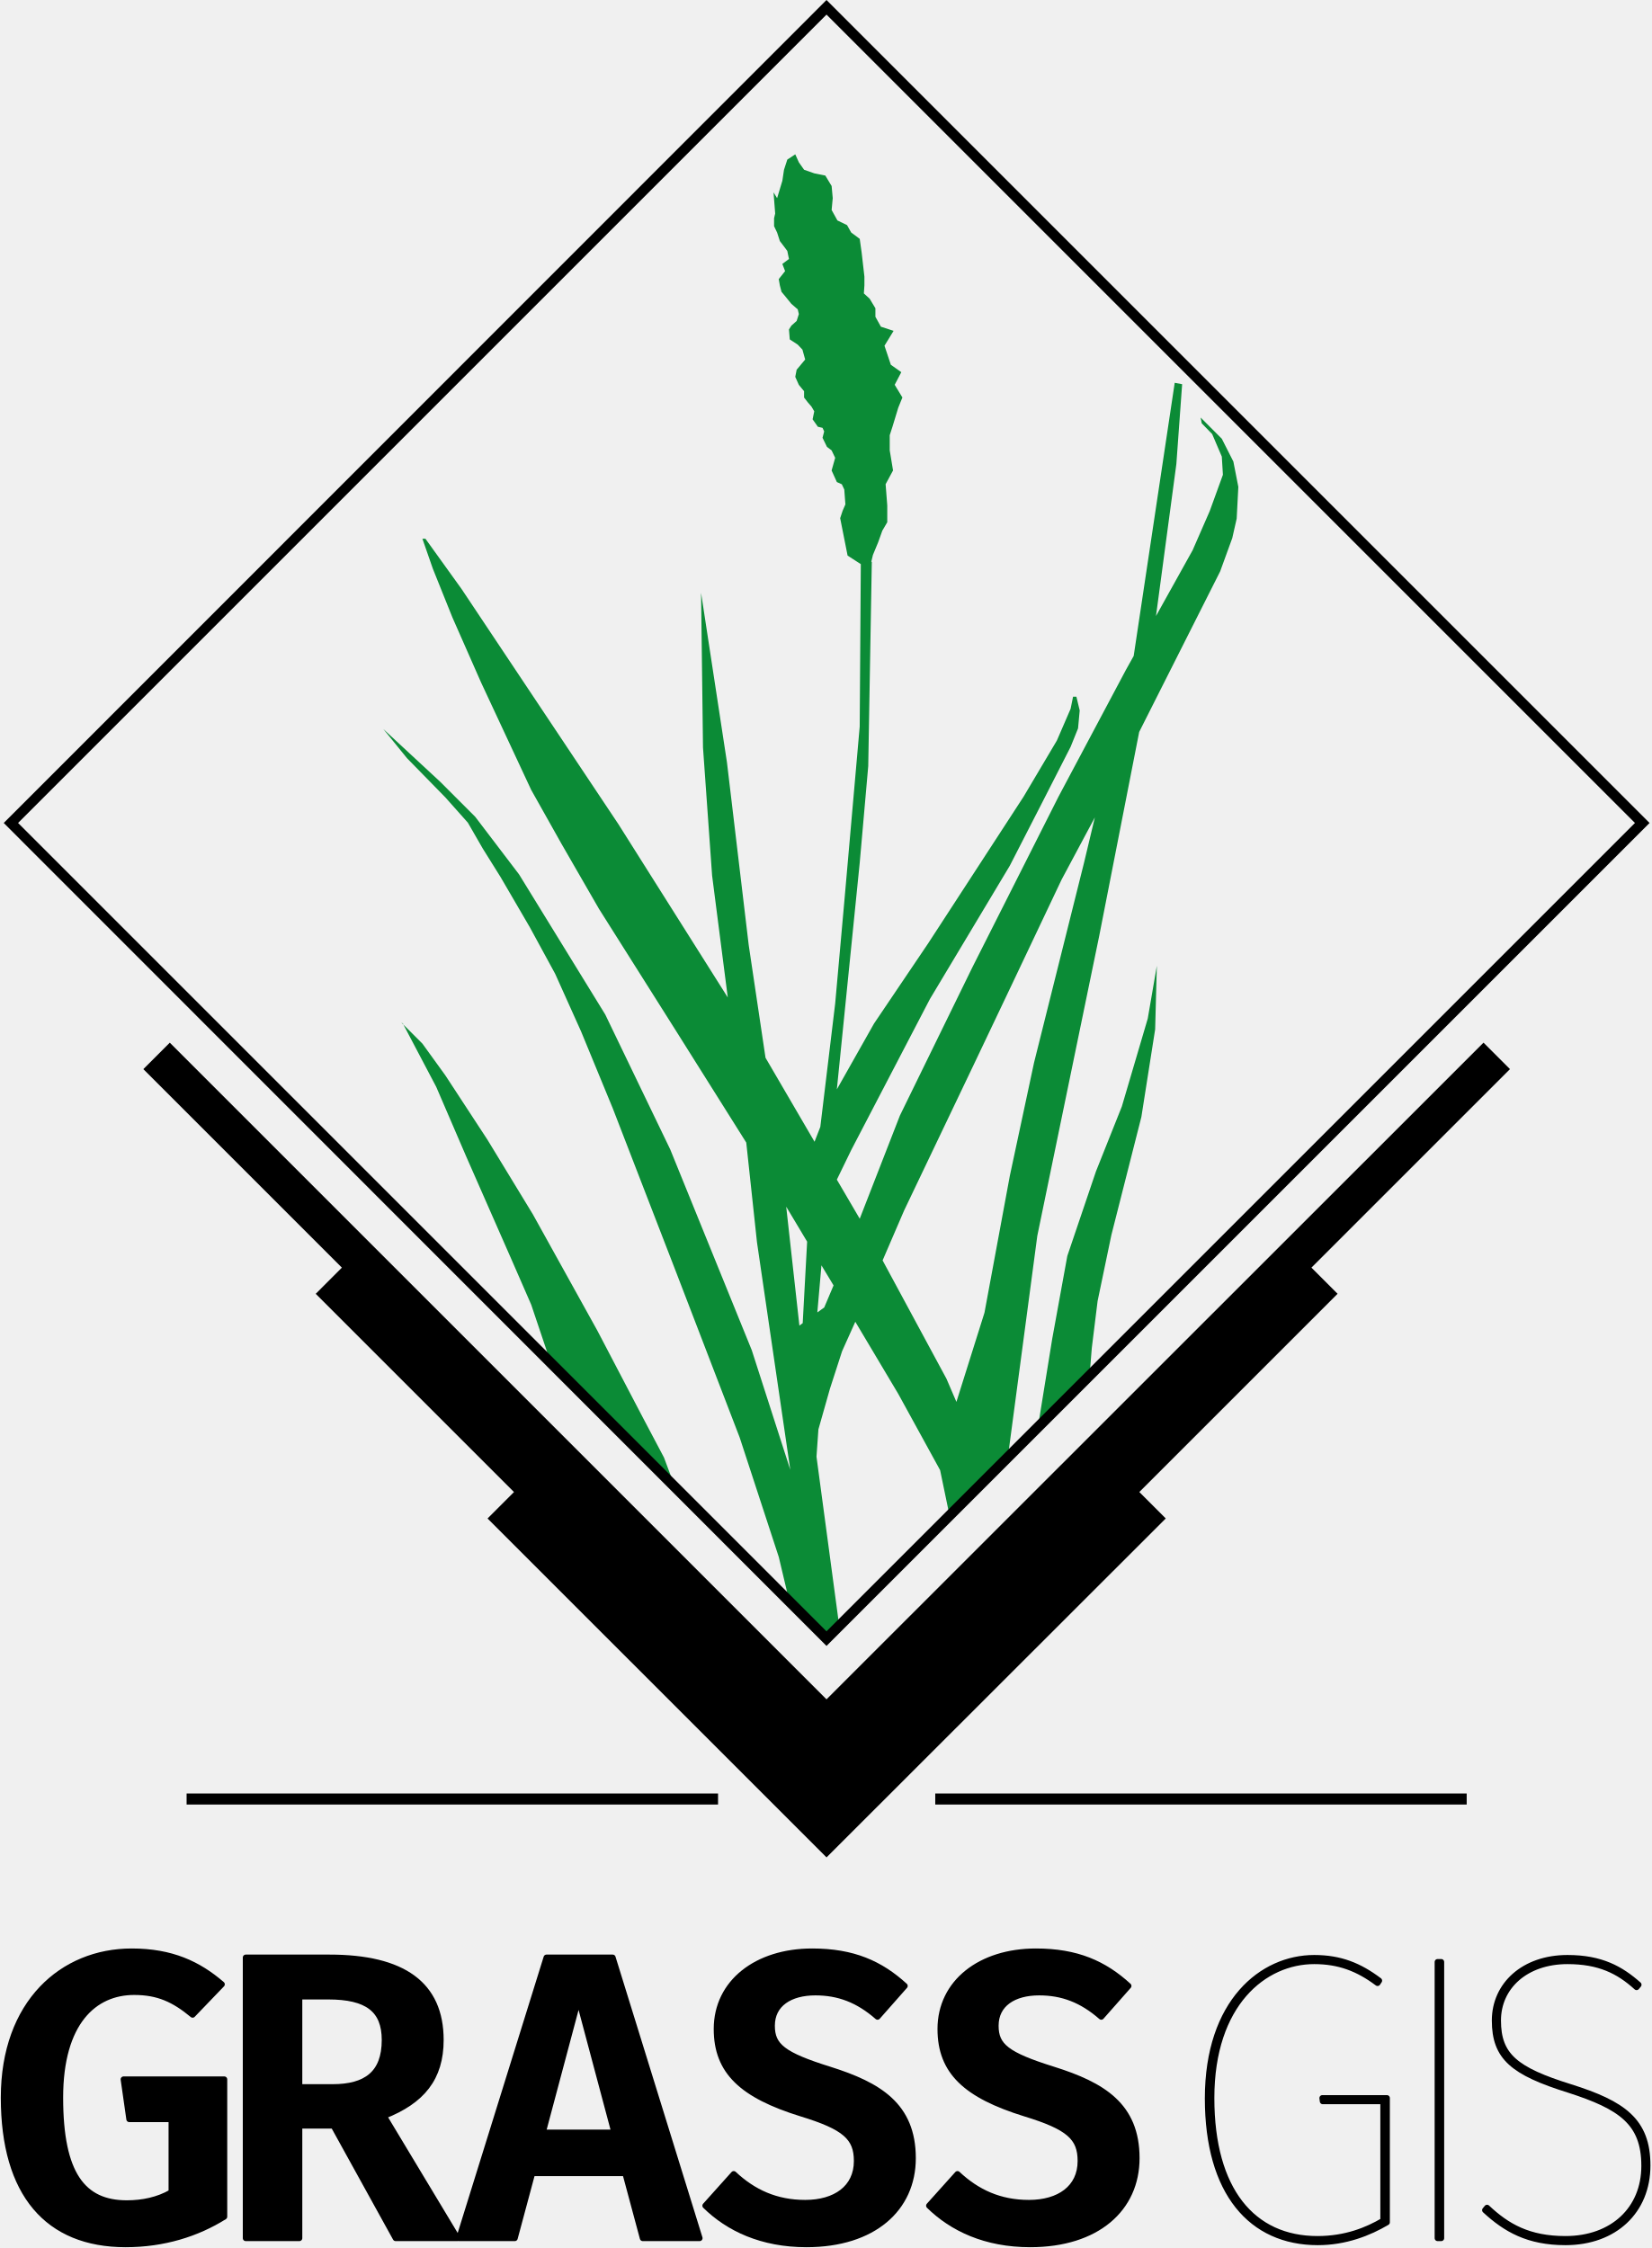
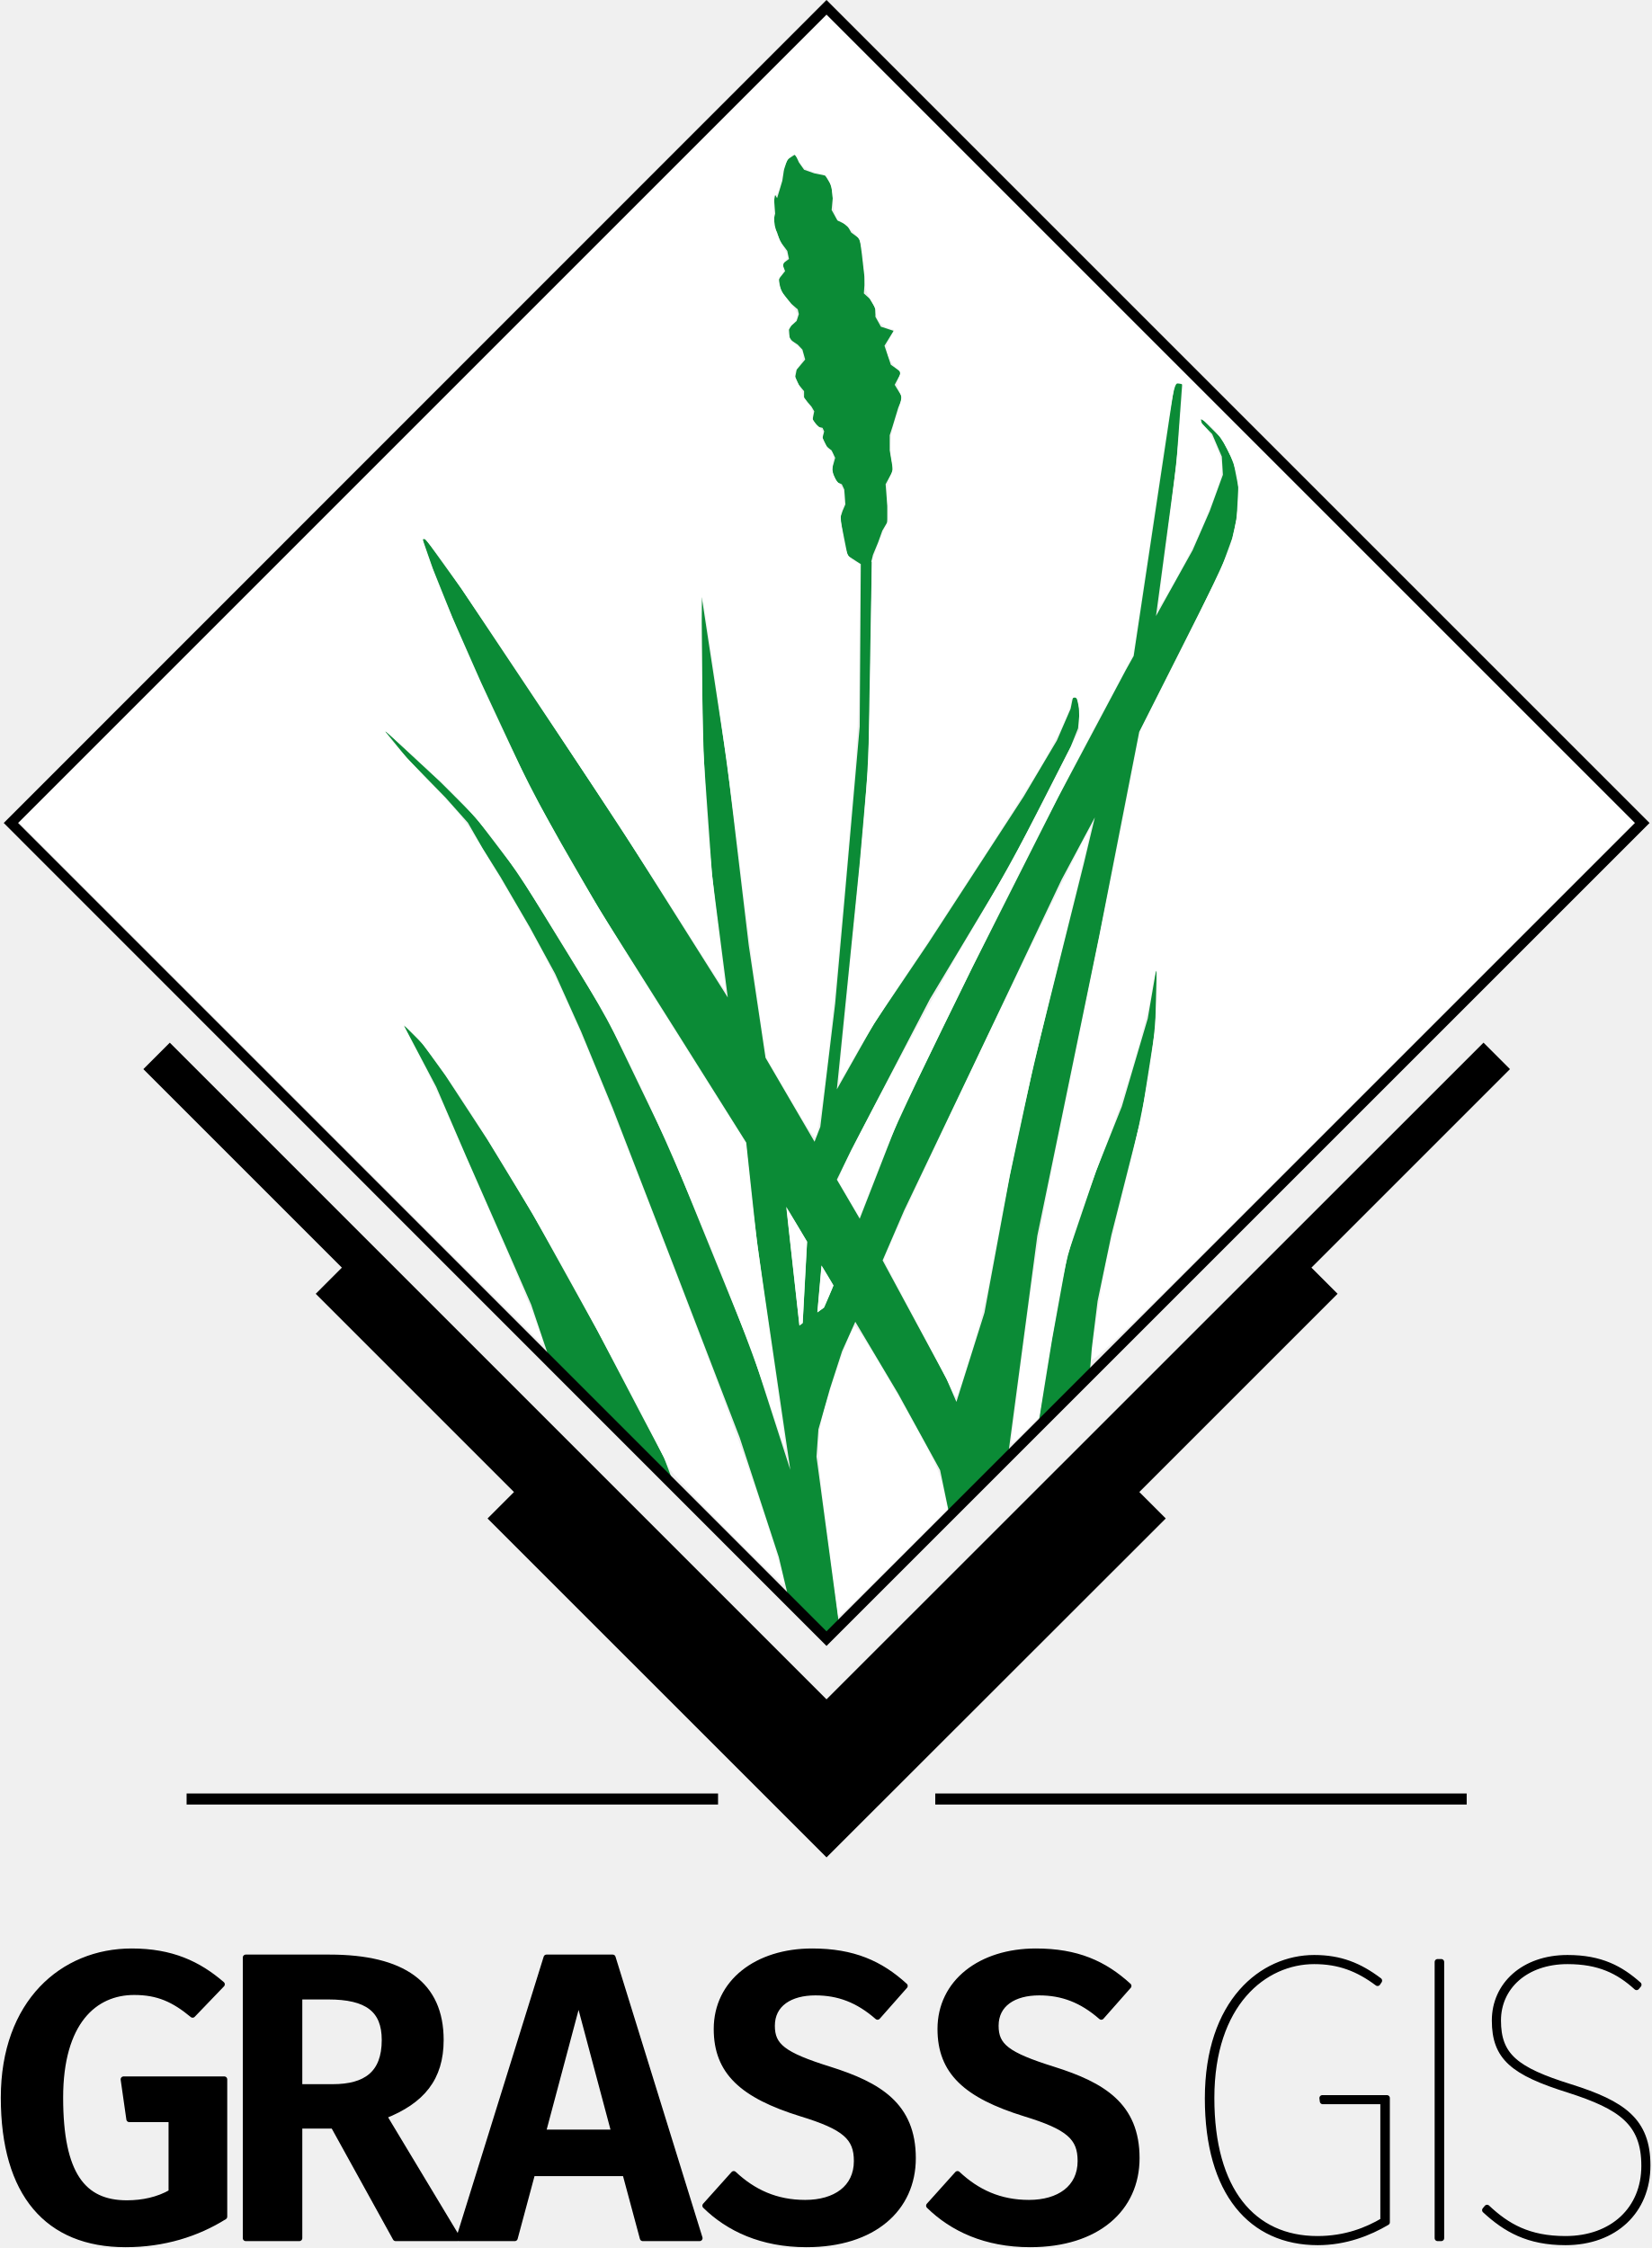
<svg xmlns="http://www.w3.org/2000/svg" version="1.1" id="Calque_1" x="0px" y="0px" width="70.23px" height="95.622px" viewBox="0 0 70.23 95.622" enable-background="new 0 0 70.23 95.622" xml:space="preserve">
  <defs id="defs24" />
+   <g id="layer4" style="display:none">
+     <rect style="opacity:1;vector-effect:none;fill:#666666;fill-opacity:1;stroke:none;stroke-width:15.118;stroke-linecap:round;stroke-linejoin:miter;stroke-miterlimit:4;stroke-dasharray:none;stroke-dashoffset:0;stroke-opacity:0.529" id="rect850" width="174.632" height="146.674" x="-61.182" y="-25.121" rx="2.247" />
+   </g>
  <g id="g5378">
    <path id="path5380" fill="#0B8B36" d="   M33.571,68.116l1.581,1.605l0.539-0.58l-0.964-7.18l0.082-1.16l0.491-1.732l0.516-1.594l0.562-1.252l1.827,3.068l1.78,3.244   l0.395,1.904l2.484-2.438l1.255-9.434l2.635-12.766l1.698-8.666l3.443-6.828l0.516-1.418l0.188-0.83l0.07-1.348l-0.211-1.078   l-0.492-0.971l-0.901-0.902l0.047,0.246l0.444,0.457l0.41,0.959l0.047,0.773l-0.562,1.547l-0.726,1.662l-1.558,2.799l0.866-6.465   l0.246-3.396l-0.316-0.059l-1.745,11.619l-0.327,0.586l-2.87,5.398l-3.665,7.262l-3.08,6.301l-1.71,4.391l-0.973-1.662l0.609-1.254   l3.35-6.43l3.396-5.668l1.417-2.764l1.171-2.295l0.316-0.785l0.07-0.762l-0.141-0.586h-0.141l-0.105,0.516L44.951,31.5   l-1.417,2.389l-4.052,6.23l-2.308,3.42l-1.581,2.799l0.973-9.639l0.362-4.111l0.152-8.689h-0.023l0.07-0.293l0.223-0.539   l0.176-0.492l0.211-0.361v-0.715l-0.07-0.902l0.316-0.586l-0.141-0.855v-0.643l0.117-0.363l0.246-0.809l0.176-0.434l-0.328-0.539   l0.281-0.537l-0.445-0.316l-0.27-0.809l0.387-0.633l-0.539-0.176l-0.234-0.422v-0.363l-0.246-0.408l-0.245-0.223l0.023-0.34v-0.375   l-0.117-1.02l-0.082-0.586l-0.363-0.27l-0.176-0.314l-0.41-0.199l-0.246-0.445l0.047-0.504l-0.047-0.516l-0.269-0.445l-0.469-0.094   L34.2,7.221l-0.223-0.316l-0.152-0.34l-0.339,0.223l-0.141,0.434l-0.07,0.469l-0.223,0.738L32.9,8.182l0.07,0.902l-0.047,0.199   v0.338l0.129,0.27l0.117,0.363l0.223,0.293l0.094,0.129l0.07,0.34l-0.281,0.211l0.117,0.305l-0.27,0.34l0.047,0.27l0.07,0.27   l0.223,0.27l0.198,0.244l0.27,0.234l0.047,0.199l-0.094,0.293l-0.223,0.199l-0.104,0.164l0.035,0.422l0.339,0.223l0.199,0.211   l0.117,0.422l-0.363,0.434l-0.059,0.303l0.152,0.34l0.223,0.27v0.27l0.164,0.211l0.152,0.176l0.117,0.199l-0.07,0.34l0.223,0.316   l0.199,0.047l0.07,0.152l-0.07,0.27l0.188,0.387l0.198,0.15l0.152,0.316l-0.152,0.539l0.223,0.492l0.211,0.094l0.105,0.223   l0.047,0.633l-0.117,0.27l-0.105,0.316l0.316,1.592l0.562,0.363l-0.047,6.91l-0.656,7.459l-0.387,4.322l-0.632,5.246l-0.246,0.633   l-2.085-3.573l-0.714-4.789l-0.926-7.777l-1.101-7.213l0.082,6.582l0.387,5.445l0.667,5.188l-4.649-7.367l-6.676-10.012   l-1.534-2.133h-0.129l0.445,1.277l0.832,2.072l1.218,2.764l2.131,4.568l1.289,2.295l1.593,2.764l3.291,5.213l2.975,4.731   l0.456,4.24l1.418,9.686l-0.001-0.006l-1.639-5.09l-3.467-8.537l-2.764-5.739l-3.666-5.961l-1.862-2.447l-1.487-1.488l-2.424-2.248   l1.007,1.24l1.628,1.664l0.96,1.078l0.633,1.1l0.761,1.219l1.242,2.131l1.077,1.979l1.101,2.449l1.347,3.268l2.636,6.817   l2.764,7.189l1.663,5.084L33.571,68.116z M28.722,63.288l-0.482-1.291l-0.891-1.686l-1.943-3.713l-2.741-4.943l-1.932-3.174   L18.94,45.74l-0.973-1.346l-0.808-0.809l1.394,2.646l1.276,2.963l1.921,4.369l0.843,1.932l0.845,2.512L28.722,63.288z    M17.16,43.586l-0.023-0.047l-0.07-0.047L17.16,43.586z M46.567,34.768L46.1,36.723l-2.12,8.479l-1.03,4.815l-1.078,5.82   l-1.194,3.795l-0.422-0.984l-2.717-5.035l0.914-2.121l2.975-6.231l1.593-3.35l2.131-4.496L46.567,34.768z M49.203,41.08   l-0.387,2.248l-1.101,3.736l-1.102,2.764l-1.218,3.596l-0.644,3.537l-0.609,3.76l2.202-2.238l0.093-1.146l0.246-1.992l0.586-2.811   l1.276-5.024l0.586-3.725L49.203,41.08z M33.439,51.327l0.89,1.488l-0.188,3.467l-0.141,0.105L33.439,51.327z M34.938,53.823   l0.515,0.854l-0.397,0.938l-0.293,0.211L34.938,53.823z" />
    <path id="path5382" d="M7.222,44.352l-1.125,1.125l8.444,8.444l-1.112,1.113l8.432,8.432   l-1.124,1.125l14.417,14.416L49.582,64.59l-1.124-1.125l8.432-8.432l-1.112-1.113l8.444-8.444l-1.125-1.125L35.153,72.284   L7.222,44.352z" />
    <path id="path5384" d="M35.153,0L0.159,35.006l34.994,35.006l35.006-35.006L35.153,0z    M35.153,0.621l34.385,34.385L35.153,69.391L0.769,35.006L35.153,0.621z" />
    <g id="g5386" transform="translate(268.5353,413.9311)">
      <path id="path5388" d="M-260.599-337.642v0.469h22.604v-0.469H-260.599z" />
      <path id="path5390" d="M-228.757-337.642v0.469h22.603v-0.469H-228.757z" />
    </g>
  </g>
+   <g id="layer6">
+     <path style="opacity:1;vector-effect:none;fill:#ffffff;fill-opacity:1;stroke:none;stroke-width:1.336;stroke-linecap:round;stroke-linejoin:miter;stroke-miterlimit:4;stroke-dasharray:none;stroke-dashoffset:0;stroke-opacity:0.529" d="m 30.913,65.07 c -1.587,-1.596 -2.435,-2.513 -2.513,-2.718 -0.187,-0.495 -2.814,-5.48 -4.308,-8.176 -2.613,-4.713 -5.465,-9.184 -6.511,-10.205 -0.222,-0.217 -0.404,-0.37 -0.404,-0.341 0,0.029 0.292,0.604 0.649,1.278 0.357,0.674 0.839,1.662 1.071,2.197 0.232,0.535 1.168,2.683 2.08,4.773 1.498,3.433 2.203,5.208 2.106,5.305 -0.019,0.019 -5.035,-4.965 -11.146,-11.076 L 0.826,34.996 17.996,17.826 35.165,0.657 52.335,17.826 69.504,34.996 57.969,46.53 c -10.54,10.54 -11.535,11.511 -11.535,11.257 0,-0.528 0.346,-2.82 0.618,-4.097 0.15,-0.705 0.549,-2.357 0.886,-3.671 0.753,-2.936 1.207,-5.664 1.253,-7.53 0.017,-0.691 0.006,-1.228 -0.024,-1.193 -0.031,0.035 -0.125,0.495 -0.209,1.022 -0.191,1.192 -1.196,4.582 -1.813,6.113 -0.255,0.632 -0.757,2 -1.116,3.039 -0.582,1.684 -0.696,2.128 -1.045,4.066 -0.215,1.196 -0.48,2.752 -0.588,3.457 l -0.196,1.282 -0.584,0.598 c -0.321,0.329 -0.595,0.564 -0.609,0.522 -0.014,-0.042 0.237,-2.041 0.557,-4.443 0.567,-4.255 0.618,-4.542 1.984,-11.173 0.771,-3.743 1.747,-8.576 2.169,-10.739 l 0.767,-3.933 1.786,-3.536 c 0.982,-1.945 1.897,-3.873 2.032,-4.285 0.324,-0.987 0.454,-2.24 0.312,-3.007 -0.14,-0.758 -0.589,-1.63 -1.089,-2.116 -0.454,-0.441 -0.675,-0.426 -0.261,0.018 0.314,0.336 0.61,1.008 0.69,1.568 0.048,0.333 4.42e-4,0.549 -0.291,1.326 -0.192,0.51 -0.49,1.246 -0.663,1.635 -0.407,0.916 -1.738,3.312 -1.739,3.131 -3.53e-4,-0.077 0.177,-1.469 0.394,-3.094 0.217,-1.625 0.436,-3.511 0.485,-4.192 0.05,-0.681 0.112,-1.466 0.14,-1.746 0.047,-0.486 0.041,-0.508 -0.154,-0.508 -0.201,1.77e-4 -0.212,0.059 -1.068,5.784 l -0.865,5.783 -1.645,3.077 c -2.71,5.071 -8.05,15.876 -8.836,17.882 -0.372,0.948 -0.783,1.998 -0.915,2.334 l -0.239,0.61 -0.459,-0.78 -0.459,-0.78 0.142,-0.355 c 0.441,-1.102 3.912,-7.541 5.444,-10.1 1.131,-1.889 2.271,-3.948 3.214,-5.807 l 1.461,-2.88 -0.001,-0.601 c -7.07e-4,-0.331 -0.036,-0.656 -0.079,-0.723 -0.097,-0.153 -0.274,-0.052 -0.274,0.156 0,0.286 -0.612,1.573 -1.294,2.721 -0.78,1.314 -4.177,6.563 -5.997,9.266 -0.687,1.021 -1.542,2.383 -1.9,3.027 -0.358,0.644 -0.663,1.159 -0.678,1.143 -0.015,-0.015 0.171,-1.994 0.413,-4.397 0.826,-8.192 0.868,-8.801 0.934,-13.518 l 0.06,-4.287 0.258,-0.704 c 0.142,-0.387 0.301,-0.756 0.354,-0.82 0.063,-0.076 0.08,-0.402 0.048,-0.932 -0.04,-0.67 -0.021,-0.868 0.106,-1.114 0.118,-0.228 0.138,-0.384 0.084,-0.663 -0.126,-0.649 -0.083,-1.084 0.186,-1.909 0.25,-0.766 0.257,-0.824 0.126,-1.078 -0.116,-0.225 -0.121,-0.312 -0.027,-0.538 0.103,-0.249 0.094,-0.283 -0.117,-0.455 -0.126,-0.102 -0.278,-0.352 -0.338,-0.555 -0.098,-0.333 -0.09,-0.402 0.08,-0.69 0.104,-0.176 0.189,-0.335 0.189,-0.352 0,-0.018 -0.12,-0.058 -0.267,-0.091 -0.276,-0.061 -0.529,-0.411 -0.529,-0.734 0,-0.093 -0.099,-0.315 -0.221,-0.494 -0.137,-0.202 -0.221,-0.45 -0.221,-0.653 -1.77e-4,-0.18 -0.044,-0.681 -0.096,-1.112 -0.094,-0.766 -0.106,-0.794 -0.494,-1.171 -0.219,-0.213 -0.433,-0.387 -0.475,-0.387 -0.159,0 -0.295,-0.415 -0.312,-0.951 -0.018,-0.544 -0.189,-0.968 -0.417,-1.032 -0.058,-0.016 -0.268,-0.073 -0.467,-0.127 C 34.265,7.223 34.137,7.124 34.01,6.889 33.918,6.718 33.813,6.579 33.775,6.579 c -0.171,0 -0.409,0.369 -0.464,0.72 -0.094,0.596 -0.241,1.047 -0.324,0.996 -0.041,-0.026 -0.075,0.271 -0.075,0.658 0,0.699 0.069,0.937 0.498,1.72 0.124,0.226 0.123,0.264 -0.006,0.407 -0.081,0.09 -0.118,0.222 -0.086,0.306 0.033,0.085 -0.005,0.217 -0.087,0.308 -0.215,0.238 -0.096,0.636 0.346,1.153 0.405,0.474 0.429,0.665 0.122,0.943 -0.266,0.24 -0.213,0.575 0.135,0.853 0.378,0.301 0.427,0.567 0.164,0.892 -0.247,0.306 -0.252,0.462 -0.025,0.835 0.097,0.159 0.176,0.345 0.176,0.413 0,0.068 0.104,0.247 0.231,0.398 0.159,0.189 0.218,0.343 0.189,0.495 -0.032,0.166 0.022,0.275 0.22,0.441 0.165,0.139 0.243,0.271 0.209,0.358 -0.061,0.159 0.074,0.452 0.317,0.684 0.137,0.131 0.158,0.235 0.112,0.542 -0.06,0.4 0.022,0.639 0.32,0.937 0.194,0.194 0.231,0.775 0.069,1.078 -0.077,0.144 -0.074,0.361 0.012,0.9 0.147,0.922 0.205,1.063 0.503,1.239 l 0.248,0.147 -0.025,3.463 c -0.025,3.355 -0.041,3.637 -0.511,9.032 -0.618,7.084 -1.121,11.502 -1.351,11.869 -0.047,0.075 -0.415,-0.478 -1.089,-1.635 l -1.018,-1.748 -0.367,-2.475 c -0.202,-1.361 -0.567,-4.165 -0.812,-6.231 -0.369,-3.113 -1.401,-10.392 -1.541,-10.872 -0.021,-0.073 -0.025,1.458 -0.007,3.403 0.037,4.116 0.239,7.178 0.718,10.904 0.171,1.33 0.299,2.432 0.283,2.447 -0.015,0.015 -0.921,-1.391 -2.013,-3.126 -2.035,-3.232 -8.628,-13.203 -9.962,-15.064 -0.409,-0.571 -0.781,-1.039 -0.827,-1.039 -0.108,0 -0.115,-0.035 0.127,0.67 0.329,0.956 1.031,2.674 1.805,4.413 2.504,5.628 3.828,8.061 7.902,14.526 1.368,2.171 2.79,4.427 3.16,5.014 l 0.672,1.067 0.205,1.983 c 0.113,1.09 0.501,4.008 0.862,6.484 0.361,2.476 0.645,4.537 0.63,4.581 -0.015,0.044 -0.338,-0.888 -0.719,-2.07 -0.968,-3.01 -3.741,-9.816 -5.467,-13.42 -1.154,-2.41 -1.59,-3.204 -3.242,-5.904 -2.578,-4.216 -3.439,-5.335 -5.797,-7.542 -0.972,-0.91 -1.782,-1.639 -1.801,-1.621 -0.06,0.06 0.706,0.933 2.048,2.335 1.288,1.346 1.327,1.399 2.552,3.441 3.041,5.071 3.269,5.591 8.908,20.295 1.838,4.793 3.547,9.878 3.434,10.218 -0.015,0.044 -1.105,-1.004 -2.423,-2.329 z" id="path861" />
+     <path style="opacity:1;vector-effect:none;fill:#ffffff;fill-opacity:1;stroke:none;stroke-width:1.336;stroke-linecap:round;stroke-linejoin:miter;stroke-miterlimit:4;stroke-dasharray:none;stroke-dashoffset:0;stroke-opacity:0.529" d="m 40.474,59.099 c -0.093,-0.228 -0.779,-1.545 -1.524,-2.925 -0.745,-1.381 -1.354,-2.537 -1.354,-2.57 0,-0.413 8.731,-18.665 8.813,-18.421 0.015,0.044 -0.546,2.387 -1.247,5.206 -1.423,5.729 -2.013,8.39 -2.79,12.585 -0.427,2.306 -0.636,3.201 -1.072,4.596 -0.298,0.953 -0.567,1.78 -0.599,1.839 -0.033,0.061 -0.129,-0.071 -0.227,-0.309 z" id="path863" />
+     <path style="opacity:1;vector-effect:none;fill:#ffffff;fill-opacity:1;stroke:none;stroke-width:1.336;stroke-linecap:round;stroke-linejoin:miter;stroke-miterlimit:4;stroke-dasharray:none;stroke-dashoffset:0;stroke-opacity:0.529" d="m 35.653,68.76 c 9.64e-4,-0.048 -0.204,-1.619 -0.456,-3.491 -0.531,-3.948 -0.53,-4.026 0.102,-6.099 0.365,-1.198 0.903,-2.619 1.046,-2.762 0.082,-0.082 1.393,2.089 2.759,4.571 0.715,1.3 0.851,1.614 1.014,2.358 l 0.189,0.858 -2.327,2.326 c -1.28,1.279 -2.327,2.287 -2.326,2.238 z" id="path865" />
+     <path style="opacity:1;vector-effect:none;fill:#ffffff;fill-opacity:1;stroke:none;stroke-width:0.236;stroke-linecap:round;stroke-linejoin:miter;stroke-miterlimit:4;stroke-dasharray:none;stroke-dashoffset:0;stroke-opacity:0.529" d="m 34.002,56.365 c 0,-0.007 -0.123,-1.12 -0.274,-2.474 -0.151,-1.353 -0.272,-2.473 -0.27,-2.489 0.002,-0.016 0.19,0.284 0.435,0.695 l 0.431,0.724 -0.09,1.633 c -0.05,0.898 -0.091,1.676 -0.091,1.728 -9.28e-4,0.094 -0.001,0.095 -0.071,0.146 -0.039,0.028 -0.07,0.045 -0.07,0.037 z" id="path867" />
+     <path style="opacity:1;vector-effect:none;fill:#ffffff;fill-opacity:1;stroke:none;stroke-width:0.236;stroke-linecap:round;stroke-linejoin:miter;stroke-miterlimit:4;stroke-dasharray:none;stroke-dashoffset:0;stroke-opacity:0.529" d="m 34.774,55.742 c 0.005,-0.042 0.045,-0.484 0.088,-0.982 0.043,-0.498 0.08,-0.907 0.083,-0.909 0.006,-0.006 0.495,0.814 0.495,0.832 0,0.039 -0.392,0.934 -0.417,0.953 -0.015,0.011 -0.08,0.057 -0.143,0.102 l -0.115,0.082 z" id="path869" />
+   </g>
  <g id="layer3">
    <g id="g4549" transform="translate(-1.808173,0)">
      <g id="flowRoot5356" transform="matrix(0.7853177,0,0,0.7853177,56.30603,438.4606)">
-         <path id="path4046" stroke="#000000" stroke-width="0.318" stroke-linecap="round" stroke-linejoin="round" d="     M-62.263-452.625c-3.741,0-6.93,2.773-6.93,7.921c0,5.213,2.375,7.941,6.599,7.941c2.068,0,3.872-0.572,5.346-1.495v-7.436     h-5.455l0.308,2.156h2.287v3.959c-0.725,0.418-1.562,0.594-2.42,0.594c-2.375,0-3.607-1.562-3.607-5.72     c0-4.094,1.848-5.72,4.004-5.72c1.298,0,2.156,0.395,3.167,1.231l1.584-1.649C-58.656-451.943-60.108-452.625-62.263-452.625" />
-         <path id="path4048" stroke="#000000" stroke-width="0.318" stroke-linecap="round" stroke-linejoin="round" d="     M-51.334-443.186l3.365,6.093h3.345l-3.983-6.62c2.068-0.813,3.08-2.047,3.08-4.114c0-3.014-2.046-4.467-6.027-4.467h-4.533     v15.201h2.904v-6.093H-51.334 M-53.183-445.275v-4.907h1.563c2.112,0,3.058,0.704,3.058,2.355c0,1.826-1.012,2.552-2.817,2.552     H-53.183" />
-         <path id="path4050" stroke="#000000" stroke-width="0.318" stroke-linecap="round" stroke-linejoin="round" d="     M-35.531-440.612l0.946,3.519h3.08l-4.708-15.201h-3.586l-4.73,15.201h3.014l0.946-3.519H-35.531 M-36.125-442.813h-3.871     l1.935-7.26L-36.125-442.813" />
-         <path id="path4052" stroke="#000000" stroke-width="0.318" stroke-linecap="round" stroke-linejoin="round" d="     M-25.411-452.625c-2.992,0-5.171,1.674-5.171,4.203c0,2.31,1.387,3.586,4.576,4.576c2.376,0.726,3.014,1.298,3.014,2.574     c0,1.472-1.166,2.266-2.794,2.266c-1.584,0-2.815-0.572-3.872-1.562l-1.539,1.716c1.253,1.231,3.058,2.089,5.478,2.089     c3.63,0,5.764-1.935,5.764-4.663c0-2.86-1.848-3.959-4.509-4.798c-2.531-0.791-3.125-1.276-3.125-2.375     c0-1.189,0.99-1.803,2.354-1.803c1.255,0,2.31,0.395,3.366,1.318l1.475-1.671C-21.715-451.963-23.189-452.625-25.411-452.625" />
-         <path id="path4054" stroke="#000000" stroke-width="0.318" stroke-linecap="round" stroke-linejoin="round" d="     M-13.294-452.625c-2.992,0-5.169,1.674-5.169,4.203c0,2.31,1.385,3.586,4.575,4.576c2.376,0.726,3.014,1.298,3.014,2.574     c0,1.472-1.166,2.266-2.794,2.266c-1.584,0-2.815-0.572-3.871-1.562l-1.541,1.716c1.255,1.231,3.058,2.089,5.478,2.089     c3.63,0,5.765-1.935,5.765-4.663c0-2.86-1.849-3.959-4.51-4.798c-2.531-0.791-3.124-1.276-3.124-2.375     c0-1.189,0.99-1.803,2.354-1.803c1.253,0,2.309,0.395,3.365,1.318l1.475-1.671C-9.599-451.963-11.072-452.625-13.294-452.625" />
+         <path id="path4046" d="     M-62.263-452.625c-3.741,0-6.93,2.773-6.93,7.921c0,5.213,2.375,7.941,6.599,7.941c2.068,0,3.872-0.572,5.346-1.495v-7.436     h-5.455l0.308,2.156h2.287v3.959c-0.725,0.418-1.562,0.594-2.42,0.594c-2.375,0-3.607-1.562-3.607-5.72     c0-4.094,1.848-5.72,4.004-5.72c1.298,0,2.156,0.395,3.167,1.231l1.584-1.649C-58.656-451.943-60.108-452.625-62.263-452.625" stroke-linejoin="round" stroke-linecap="round" stroke-width="0.318" stroke="#000000" />
+         <path id="path4048" d="     M-51.334-443.186l3.365,6.093h3.345l-3.983-6.62c2.068-0.813,3.08-2.047,3.08-4.114c0-3.014-2.046-4.467-6.027-4.467h-4.533     v15.201h2.904v-6.093H-51.334 M-53.183-445.275v-4.907h1.563c2.112,0,3.058,0.704,3.058,2.355c0,1.826-1.012,2.552-2.817,2.552     H-53.183" stroke-linejoin="round" stroke-linecap="round" stroke-width="0.318" stroke="#000000" />
+         <path id="path4050" d="     M-35.531-440.612l0.946,3.519h3.08l-4.708-15.201h-3.586l-4.73,15.201h3.014l0.946-3.519H-35.531 M-36.125-442.813h-3.871     l1.935-7.26L-36.125-442.813" stroke-linejoin="round" stroke-linecap="round" stroke-width="0.318" stroke="#000000" />
+         <path id="path4052" d="     M-25.411-452.625c-2.992,0-5.171,1.674-5.171,4.203c0,2.31,1.387,3.586,4.576,4.576c2.376,0.726,3.014,1.298,3.014,2.574     c0,1.472-1.166,2.266-2.794,2.266c-1.584,0-2.815-0.572-3.872-1.562l-1.539,1.716c1.253,1.231,3.058,2.089,5.478,2.089     c3.63,0,5.764-1.935,5.764-4.663c0-2.86-1.848-3.959-4.509-4.798c-2.531-0.791-3.125-1.276-3.125-2.375     c0-1.189,0.99-1.803,2.354-1.803c1.255,0,2.31,0.395,3.366,1.318l1.475-1.671C-21.715-451.963-23.189-452.625-25.411-452.625" stroke-linejoin="round" stroke-linecap="round" stroke-width="0.318" stroke="#000000" />
+         <path id="path4054" d="     M-13.294-452.625c-2.992,0-5.169,1.674-5.169,4.203c0,2.31,1.385,3.586,4.575,4.576c2.376,0.726,3.014,1.298,3.014,2.574     c0,1.472-1.166,2.266-2.794,2.266c-1.584,0-2.815-0.572-3.871-1.562l-1.541,1.716c1.255,1.231,3.058,2.089,5.478,2.089     c3.63,0,5.765-1.935,5.765-4.663c0-2.86-1.849-3.959-4.51-4.798c-2.531-0.791-3.124-1.276-3.124-2.375     c0-1.189,0.99-1.803,2.354-1.803c1.253,0,2.309,0.395,3.365,1.318l1.475-1.671C-9.599-451.963-11.072-452.625-13.294-452.625" stroke-linejoin="round" stroke-linecap="round" stroke-width="0.318" stroke="#000000" />
      </g>
      <g id="flowRoot6517" transform="matrix(0.7853177,0,0,0.7853177,106.8432,438.4606)">
-         <path id="path4057" stroke="#000000" stroke-width="0.318" stroke-linecap="round" stroke-linejoin="round" d="     M-62.572-452.272c-2.817,0-5.764,2.375-5.764,7.61c0,5.106,2.354,7.789,5.961,7.789c1.496,0,2.772-0.507,3.741-1.079v-6.73     h-3.498l0.022,0.174h3.278v6.469c-0.858,0.505-2.024,0.99-3.564,0.99c-3.498,0-5.743-2.619-5.743-7.633     c0-5.126,2.86-7.414,5.566-7.414c1.342,0,2.376,0.395,3.432,1.186l0.088-0.132C-60.129-451.854-61.164-452.272-62.572-452.272" />
-         <path id="path4059" stroke="#000000" stroke-width="0.318" stroke-linecap="round" stroke-linejoin="round" d="     M-55.692-437.093v-14.96h-0.198v14.96H-55.692" />
-         <path id="path4061" stroke="#000000" stroke-width="0.318" stroke-linecap="round" stroke-linejoin="round" d="     M-48.855-452.272c-2.376,0-3.938,1.472-3.938,3.387c0,2.002,0.99,2.815,4.027,3.763c2.794,0.9,4.07,1.758,4.07,4.114     c0,2.353-1.716,3.959-4.268,3.959c-2.002,0-3.168-0.681-4.247-1.694l-0.109,0.132c1.122,1.035,2.332,1.738,4.356,1.738     c2.661,0,4.443-1.694,4.443-4.158c0-2.42-1.319-3.345-4.179-4.245c-2.97-0.925-3.916-1.694-3.916-3.609     c0-1.826,1.496-3.211,3.762-3.211c1.716,0,2.772,0.527,3.741,1.408l0.109-0.132C-45.973-451.677-47.03-452.272-48.855-452.272" />
+         <path id="path4057" d="     M-62.572-452.272c-2.817,0-5.764,2.375-5.764,7.61c0,5.106,2.354,7.789,5.961,7.789c1.496,0,2.772-0.507,3.741-1.079v-6.73     h-3.498l0.022,0.174h3.278v6.469c-0.858,0.505-2.024,0.99-3.564,0.99c-3.498,0-5.743-2.619-5.743-7.633     c0-5.126,2.86-7.414,5.566-7.414c1.342,0,2.376,0.395,3.432,1.186l0.088-0.132C-60.129-451.854-61.164-452.272-62.572-452.272" stroke-linejoin="round" stroke-linecap="round" stroke-width="0.318" stroke="#000000" />
+         <path id="path4059" d="     M-55.692-437.093v-14.96h-0.198v14.96H-55.692" stroke-linejoin="round" stroke-linecap="round" stroke-width="0.318" stroke="#000000" />
+         <path id="path4061" d="     M-48.855-452.272c-2.376,0-3.938,1.472-3.938,3.387c0,2.002,0.99,2.815,4.027,3.763c2.794,0.9,4.07,1.758,4.07,4.114     c0,2.353-1.716,3.959-4.268,3.959c-2.002,0-3.168-0.681-4.247-1.694l-0.109,0.132c1.122,1.035,2.332,1.738,4.356,1.738     c2.661,0,4.443-1.694,4.443-4.158c0-2.42-1.319-3.345-4.179-4.245c-2.97-0.925-3.916-1.694-3.916-3.609     c0-1.826,1.496-3.211,3.762-3.211c1.716,0,2.772,0.527,3.741,1.408l0.109-0.132C-45.973-451.677-47.03-452.272-48.855-452.272" stroke-linejoin="round" stroke-linecap="round" stroke-width="0.318" stroke="#000000" />
      </g>
    </g>
  </g>
+   <g id="layer5" style="display:none">
+     <rect style="opacity:1;vector-effect:none;fill:#ffffff;fill-opacity:1;stroke:none;stroke-width:15.118;stroke-linecap:round;stroke-linejoin:miter;stroke-miterlimit:4;stroke-dasharray:none;stroke-dashoffset:0;stroke-opacity:0.529" id="rect854" width="49.954" height="49.053" x="23.93" y="-16.205" rx="0" ry="0" transform="rotate(35.22343)" />
+   </g>
</svg>
